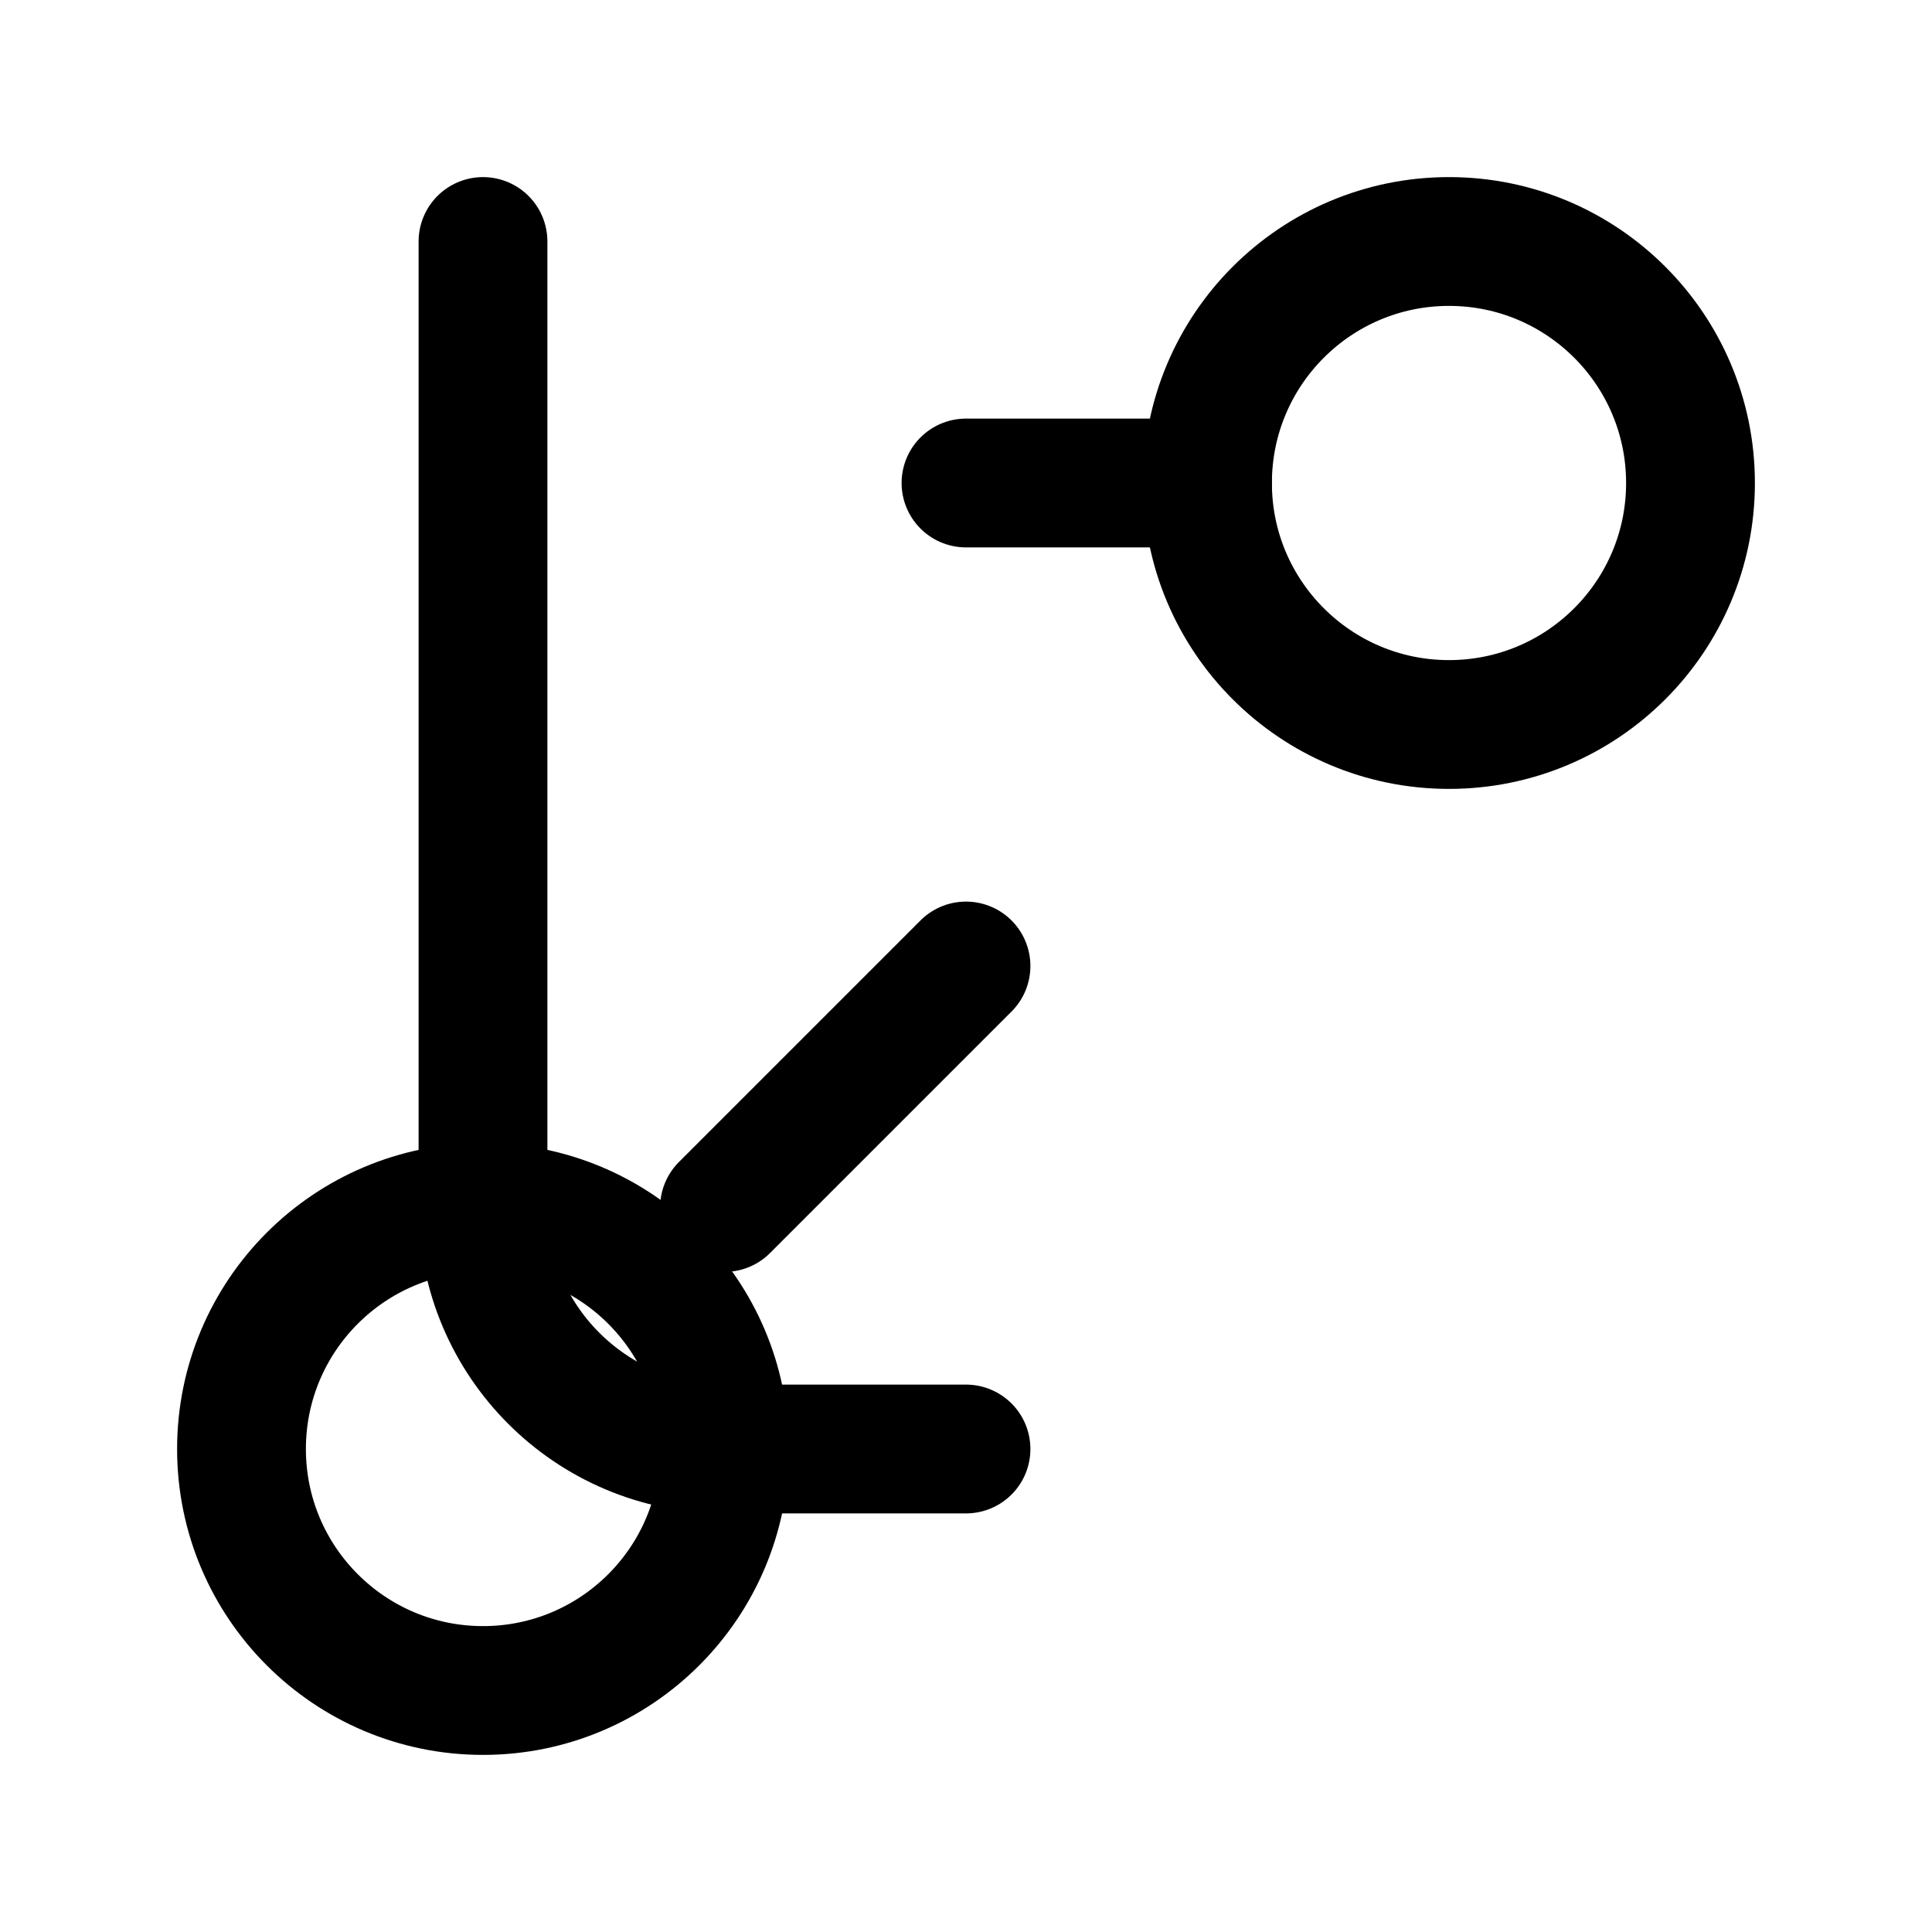
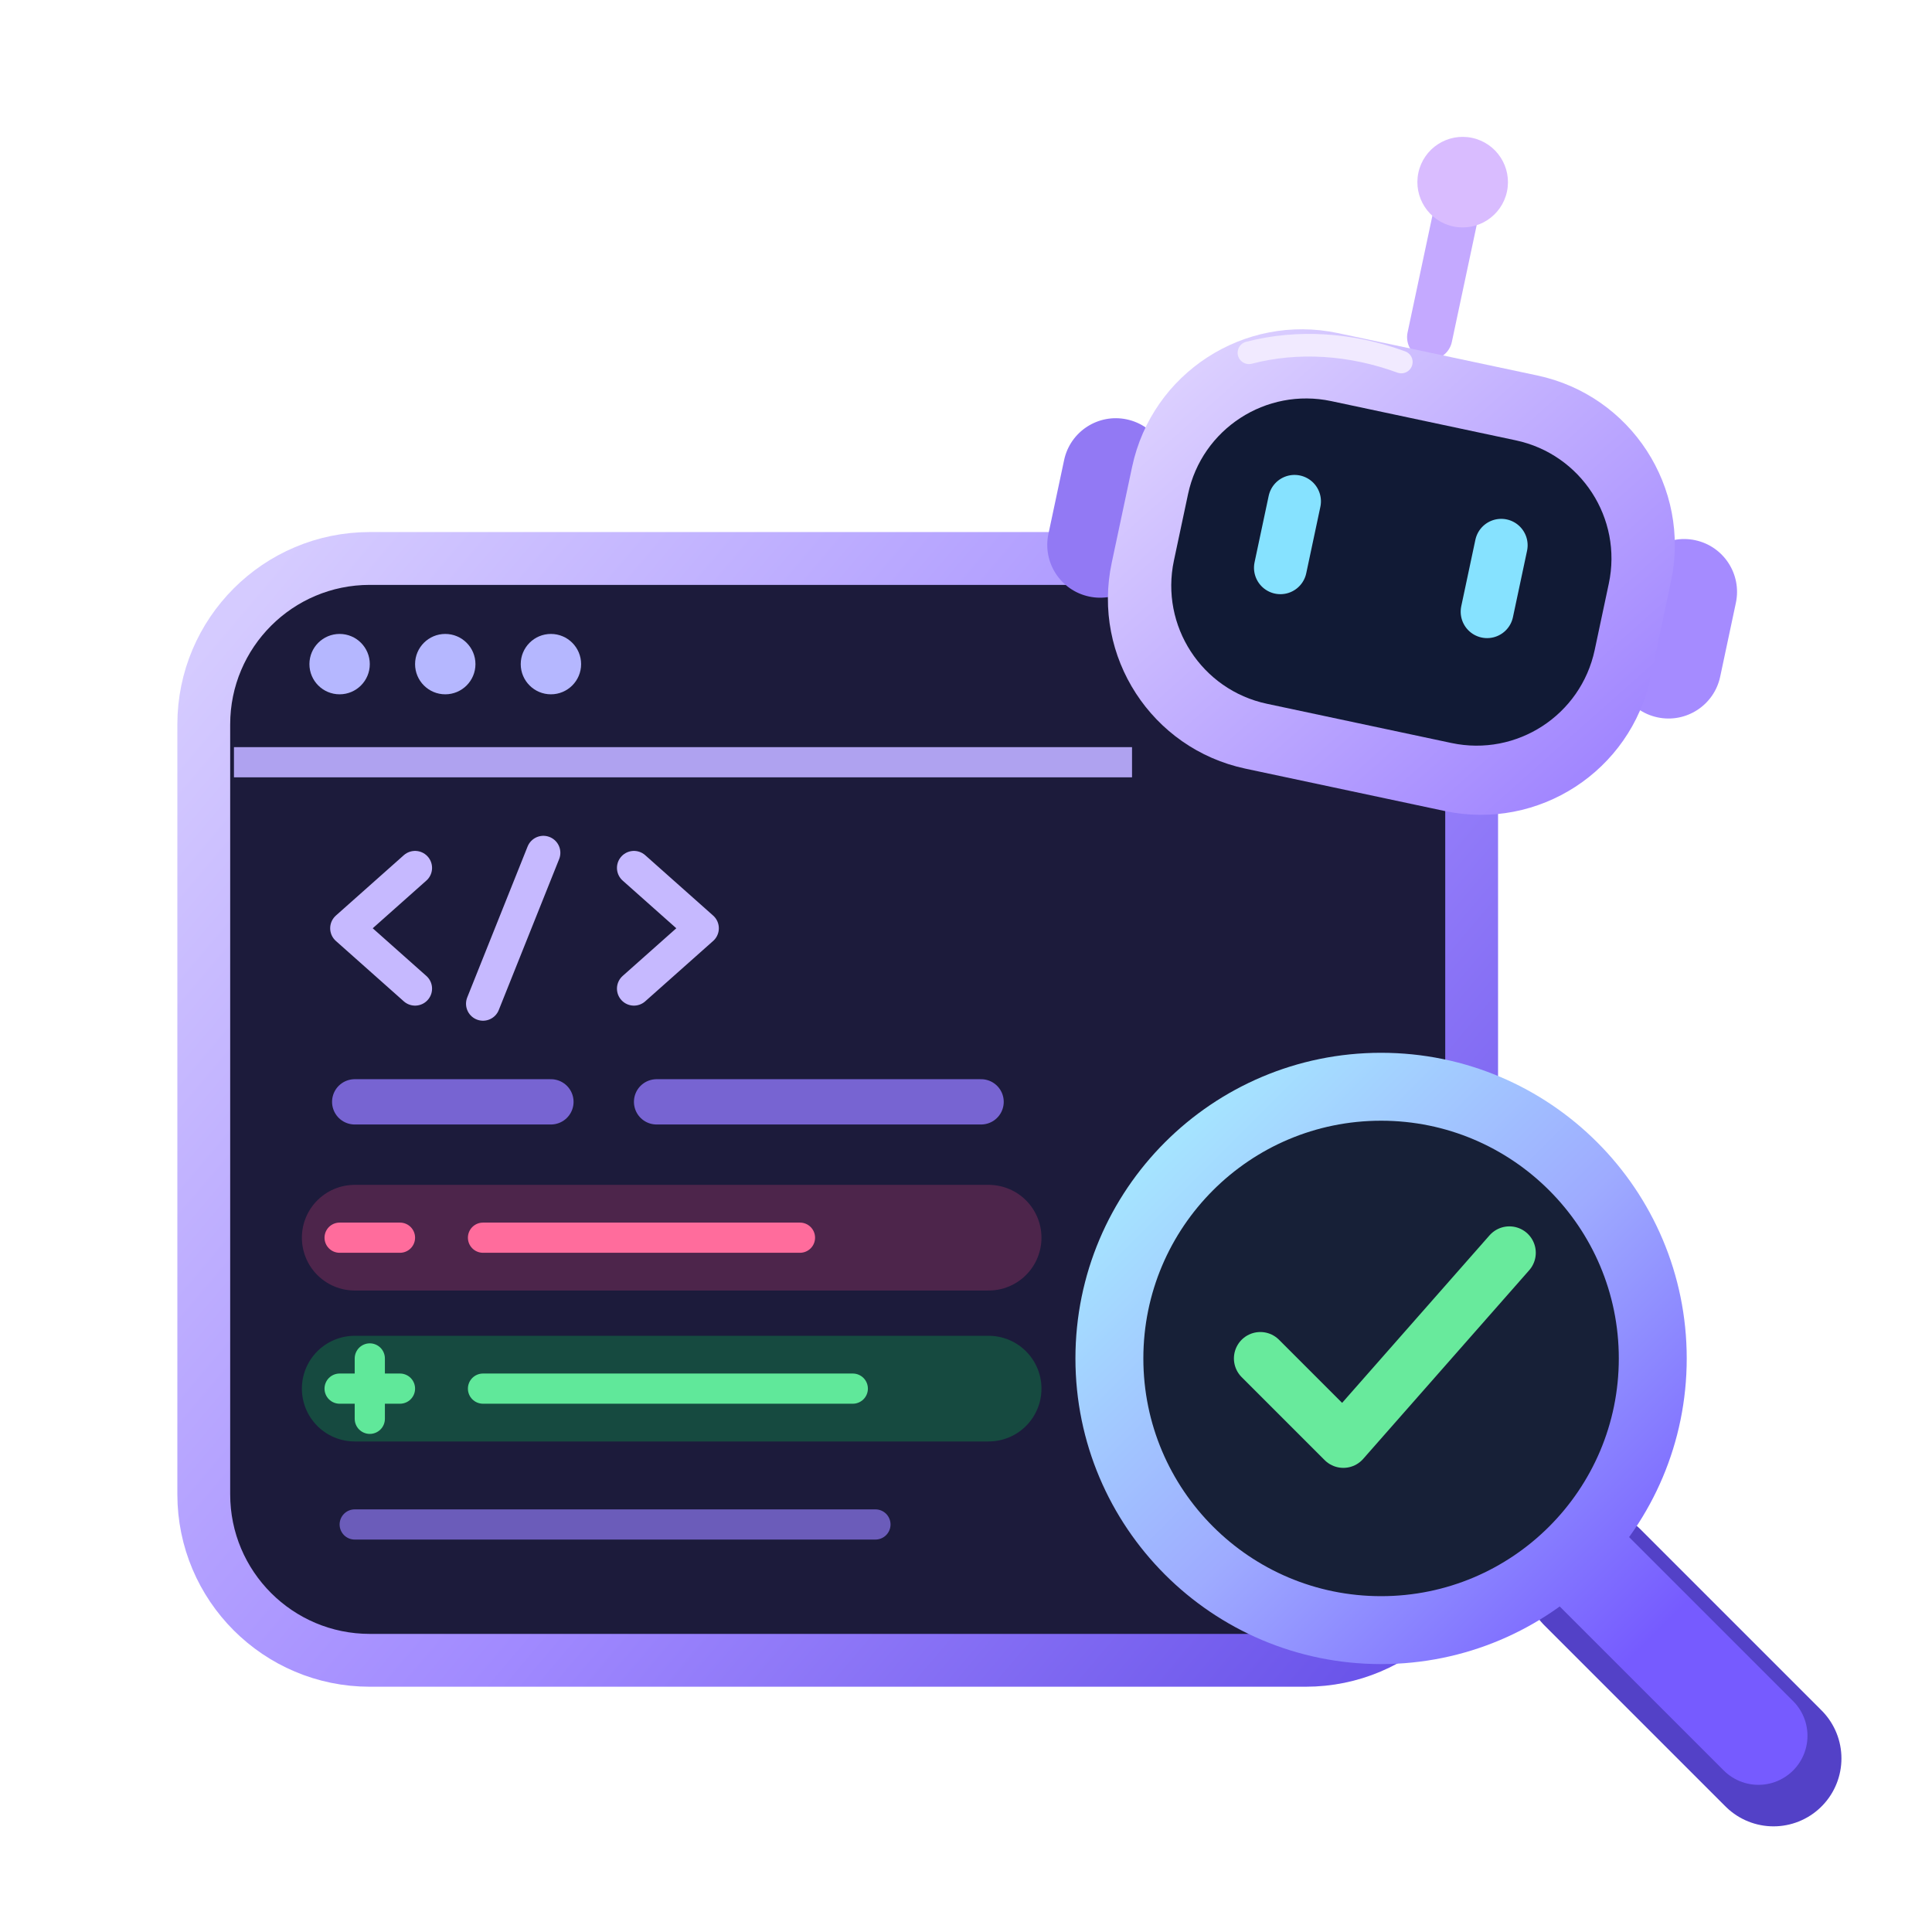
- <svg xmlns="http://www.w3.org/2000/svg" viewBox="0 0 24 24" fill="none" stroke="currentColor" stroke-width="1.6" stroke-linecap="round" stroke-linejoin="round">
-   <path d="M6 3v12a3 3 0 0 0 3 3h3" />
-   <circle cx="6" cy="18" r="3" />
-   <circle cx="18" cy="6" r="3" />
-   <path d="M15 6h-3" />
-   <path d="M9 15l3-3" />
+ <svg xmlns="http://www.w3.org/2000/svg" width="256" height="256" viewBox="0 0 256 256" fill="none">
+   <defs>
+     <linearGradient id="frame" x1="32" y1="80" x2="194" y2="217" gradientUnits="userSpaceOnUse">
+       <stop stop-color="#D5CBFF" />
+       <stop offset=".55" stop-color="#A18AFF" />
+       <stop offset="1" stop-color="#6650E8" />
+     </linearGradient>
+     <linearGradient id="robot" x1="144" y1="42" x2="224" y2="101" gradientUnits="userSpaceOnUse">
+       <stop stop-color="#E7DEFF" />
+       <stop offset="1" stop-color="#9A7DFF" />
+     </linearGradient>
+     <linearGradient id="lens" x1="151" y1="151" x2="218" y2="218" gradientUnits="userSpaceOnUse">
+       <stop stop-color="#A6E8FF" />
+       <stop offset=".5" stop-color="#9EABFF" />
+       <stop offset="1" stop-color="#765BFF" />
+     </linearGradient>
+   </defs>
+   <rect x="27" y="74" width="168" height="146" rx="22" fill="#1C1B3B" stroke="url(#frame)" stroke-width="7" />
+   <path d="M31 101H150" stroke="#AFA2F0" stroke-width="4" />
+   <g fill="#B5B7FF">
+     <circle cx="45" cy="88" r="4" />
+     <circle cx="59" cy="88" r="4" />
+     <circle cx="73" cy="88" r="4" />
+   </g>
+   <path d="m55 115-9 8 9 8m29-16 9 8-9 8m-12-18-8 20" stroke="#C6B9FF" stroke-width="4.5" stroke-linecap="round" stroke-linejoin="round" />
+   <path d="M47 146h26m14 0h43" stroke="#7764D2" stroke-width="6" stroke-linecap="round" />
+   <path d="M47 164h84" stroke="#4D254B" stroke-width="14" stroke-linecap="round" />
+   <path d="M45 164h8m11 0h42" stroke="#FF6C9C" stroke-width="4" stroke-linecap="round" />
+   <path d="M47 184h84" stroke="#164A40" stroke-width="14" stroke-linecap="round" />
+   <path d="M45 184h8m-4-4v8m15-4h49" stroke="#60E89A" stroke-width="4" stroke-linecap="round" />
+   <path d="M47 202h69" stroke="#6B5CBA" stroke-width="4" stroke-linecap="round" />
+   <g transform="rotate(12 183 75)">
+     <path d="M183 44V28" stroke="#C4A9FF" stroke-width="6" stroke-linecap="round" />
+     <circle cx="183" cy="23" r="6" fill="#D9BCFF" />
+     <rect x="139" y="63" width="14" height="24" rx="7" fill="#9279F4" />
+     <rect x="216" y="63" width="14" height="24" rx="7" fill="#A58BFF" />
+     <rect x="148" y="46" width="73" height="59" rx="23" fill="url(#robot)" />
+     <rect x="156" y="55" width="57" height="41" rx="16" fill="#111A35" />
+     <path d="M170 69v9m28-9v9" stroke="#86E2FF" stroke-width="7" stroke-linecap="round" />
+     <path d="M160 51c6-3 13-4 20-3" stroke="#F1EAFF" stroke-width="3" stroke-linecap="round" />
+   </g>
+   <path d="m211 209 24 24" stroke="#5341C7" stroke-width="18" stroke-linecap="round" />
+   <path d="m210 207 23 23" stroke="url(#lens)" stroke-width="13" stroke-linecap="round" />
+   <circle cx="183" cy="180" r="36" fill="#172037" stroke="url(#lens)" stroke-width="9" />
+   <path d="m167 180 11 11 22-25" stroke="#68EA9C" stroke-width="7" stroke-linecap="round" stroke-linejoin="round" />
</svg>
